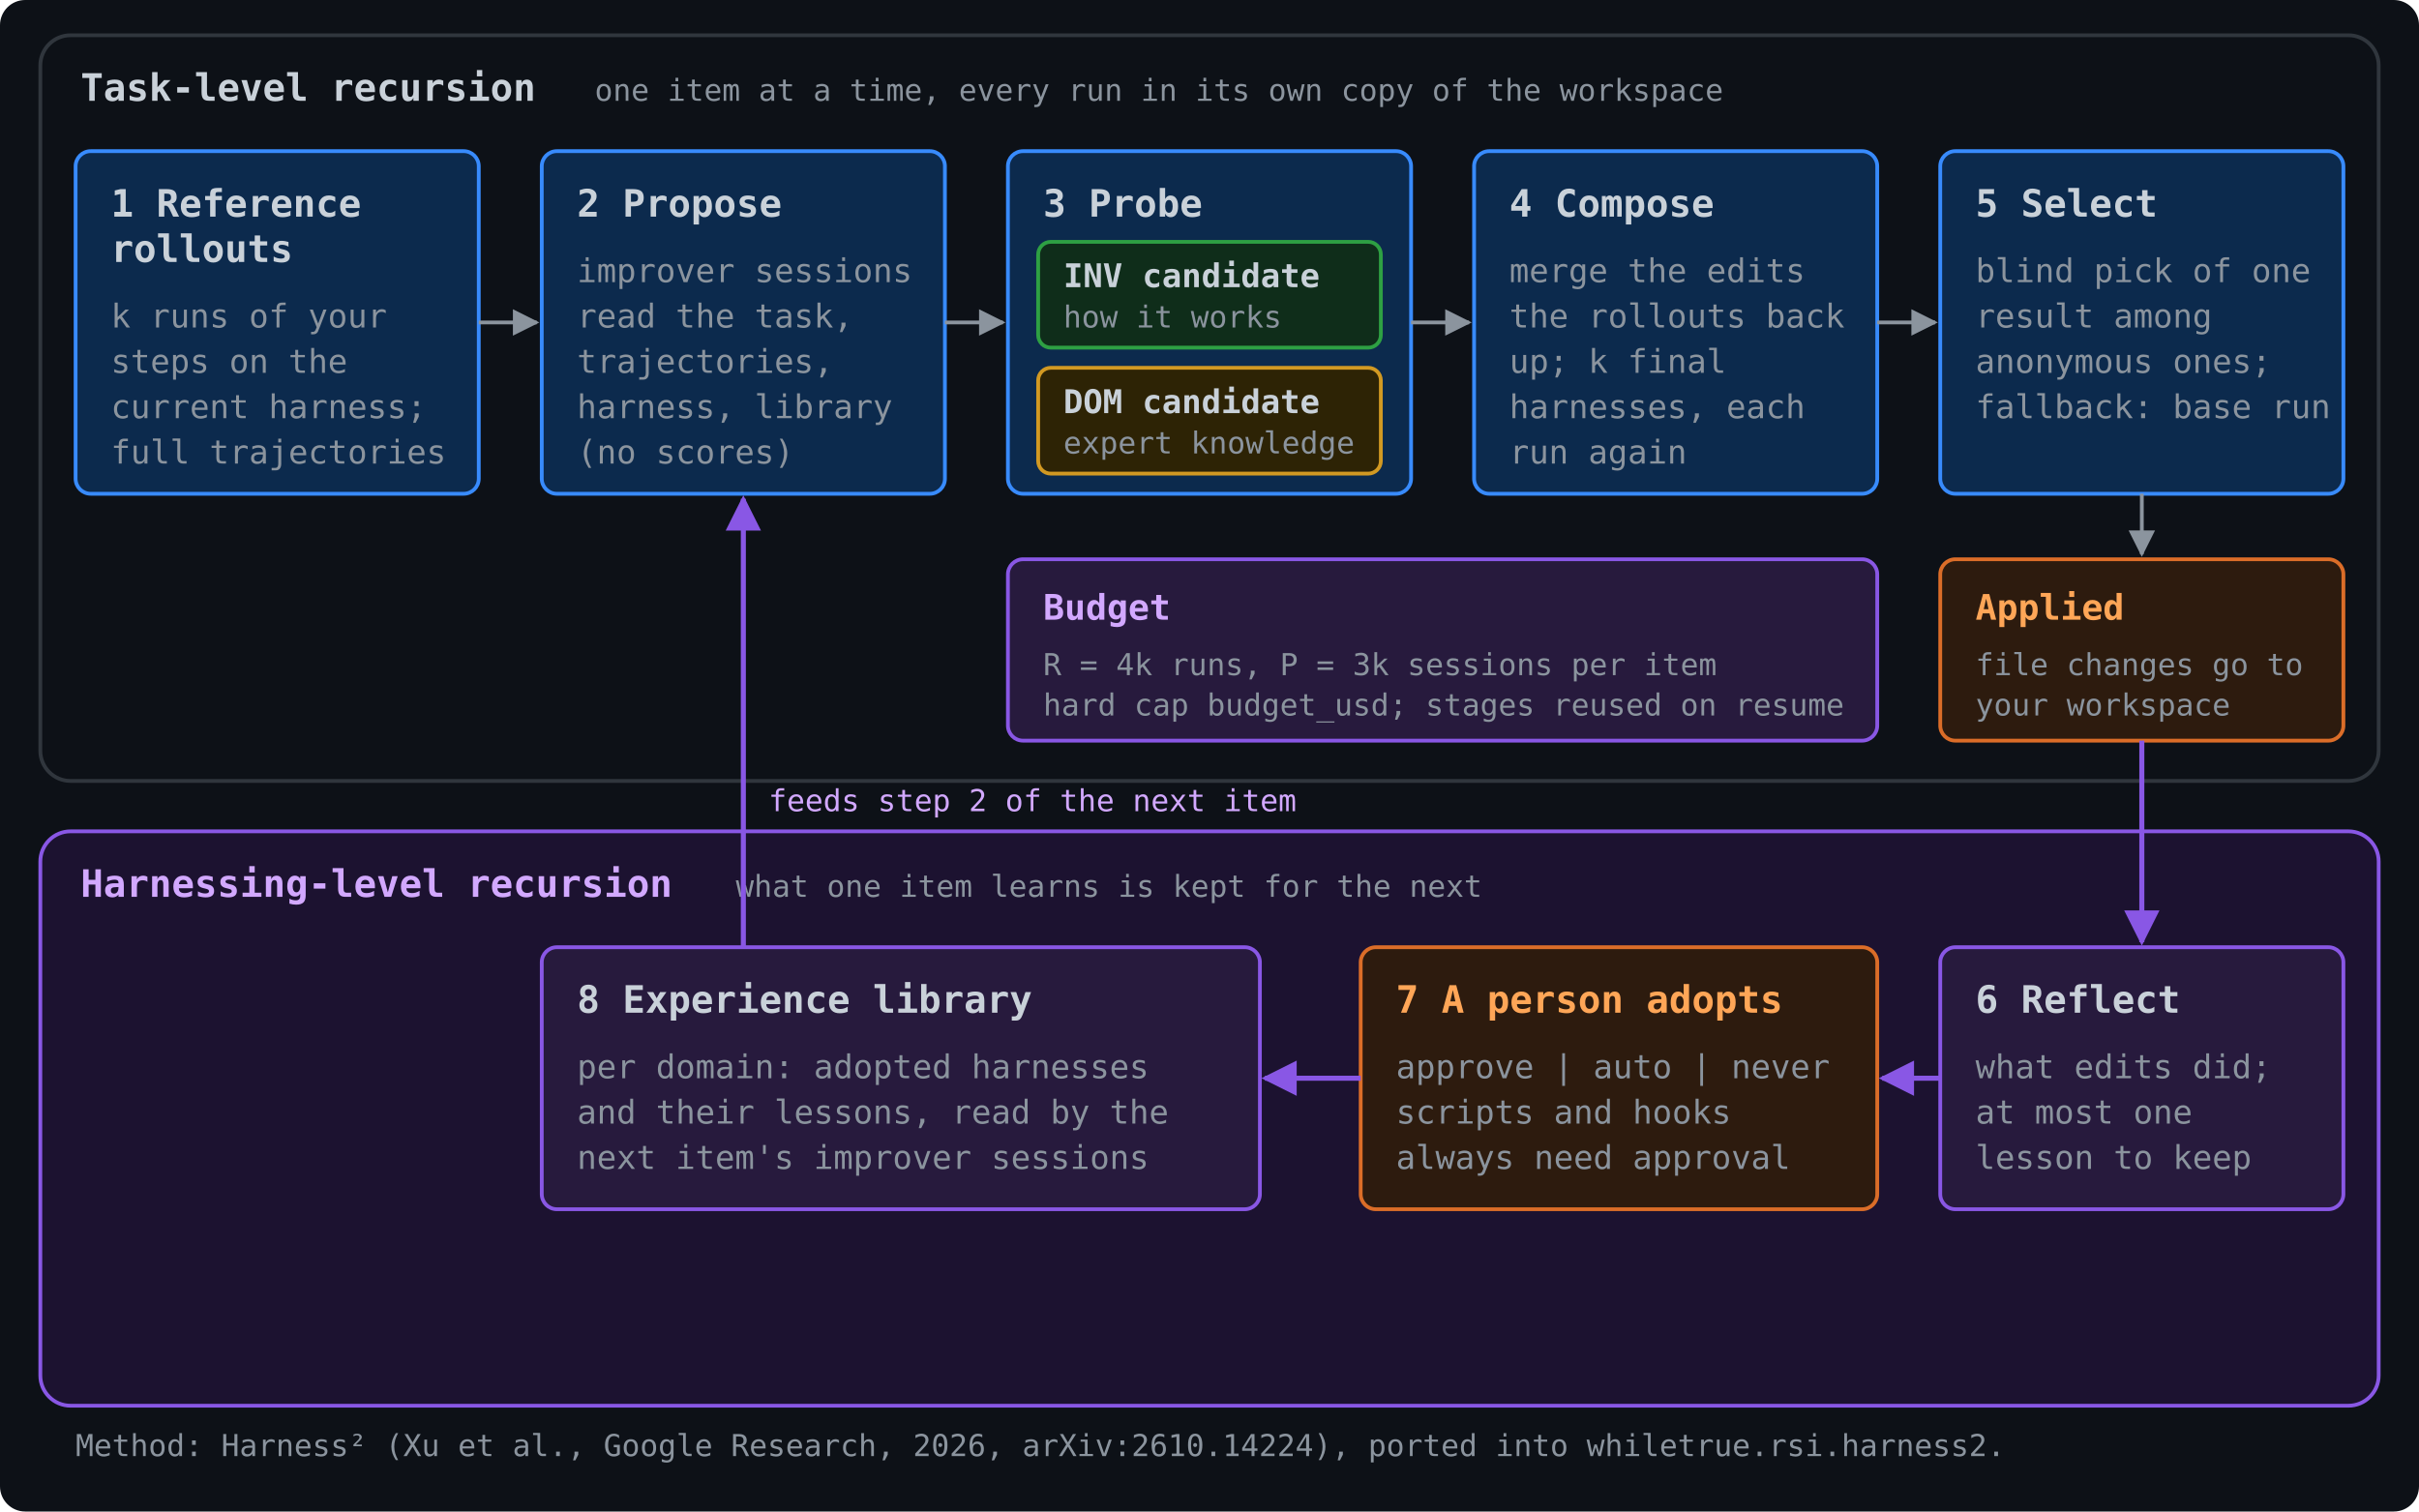
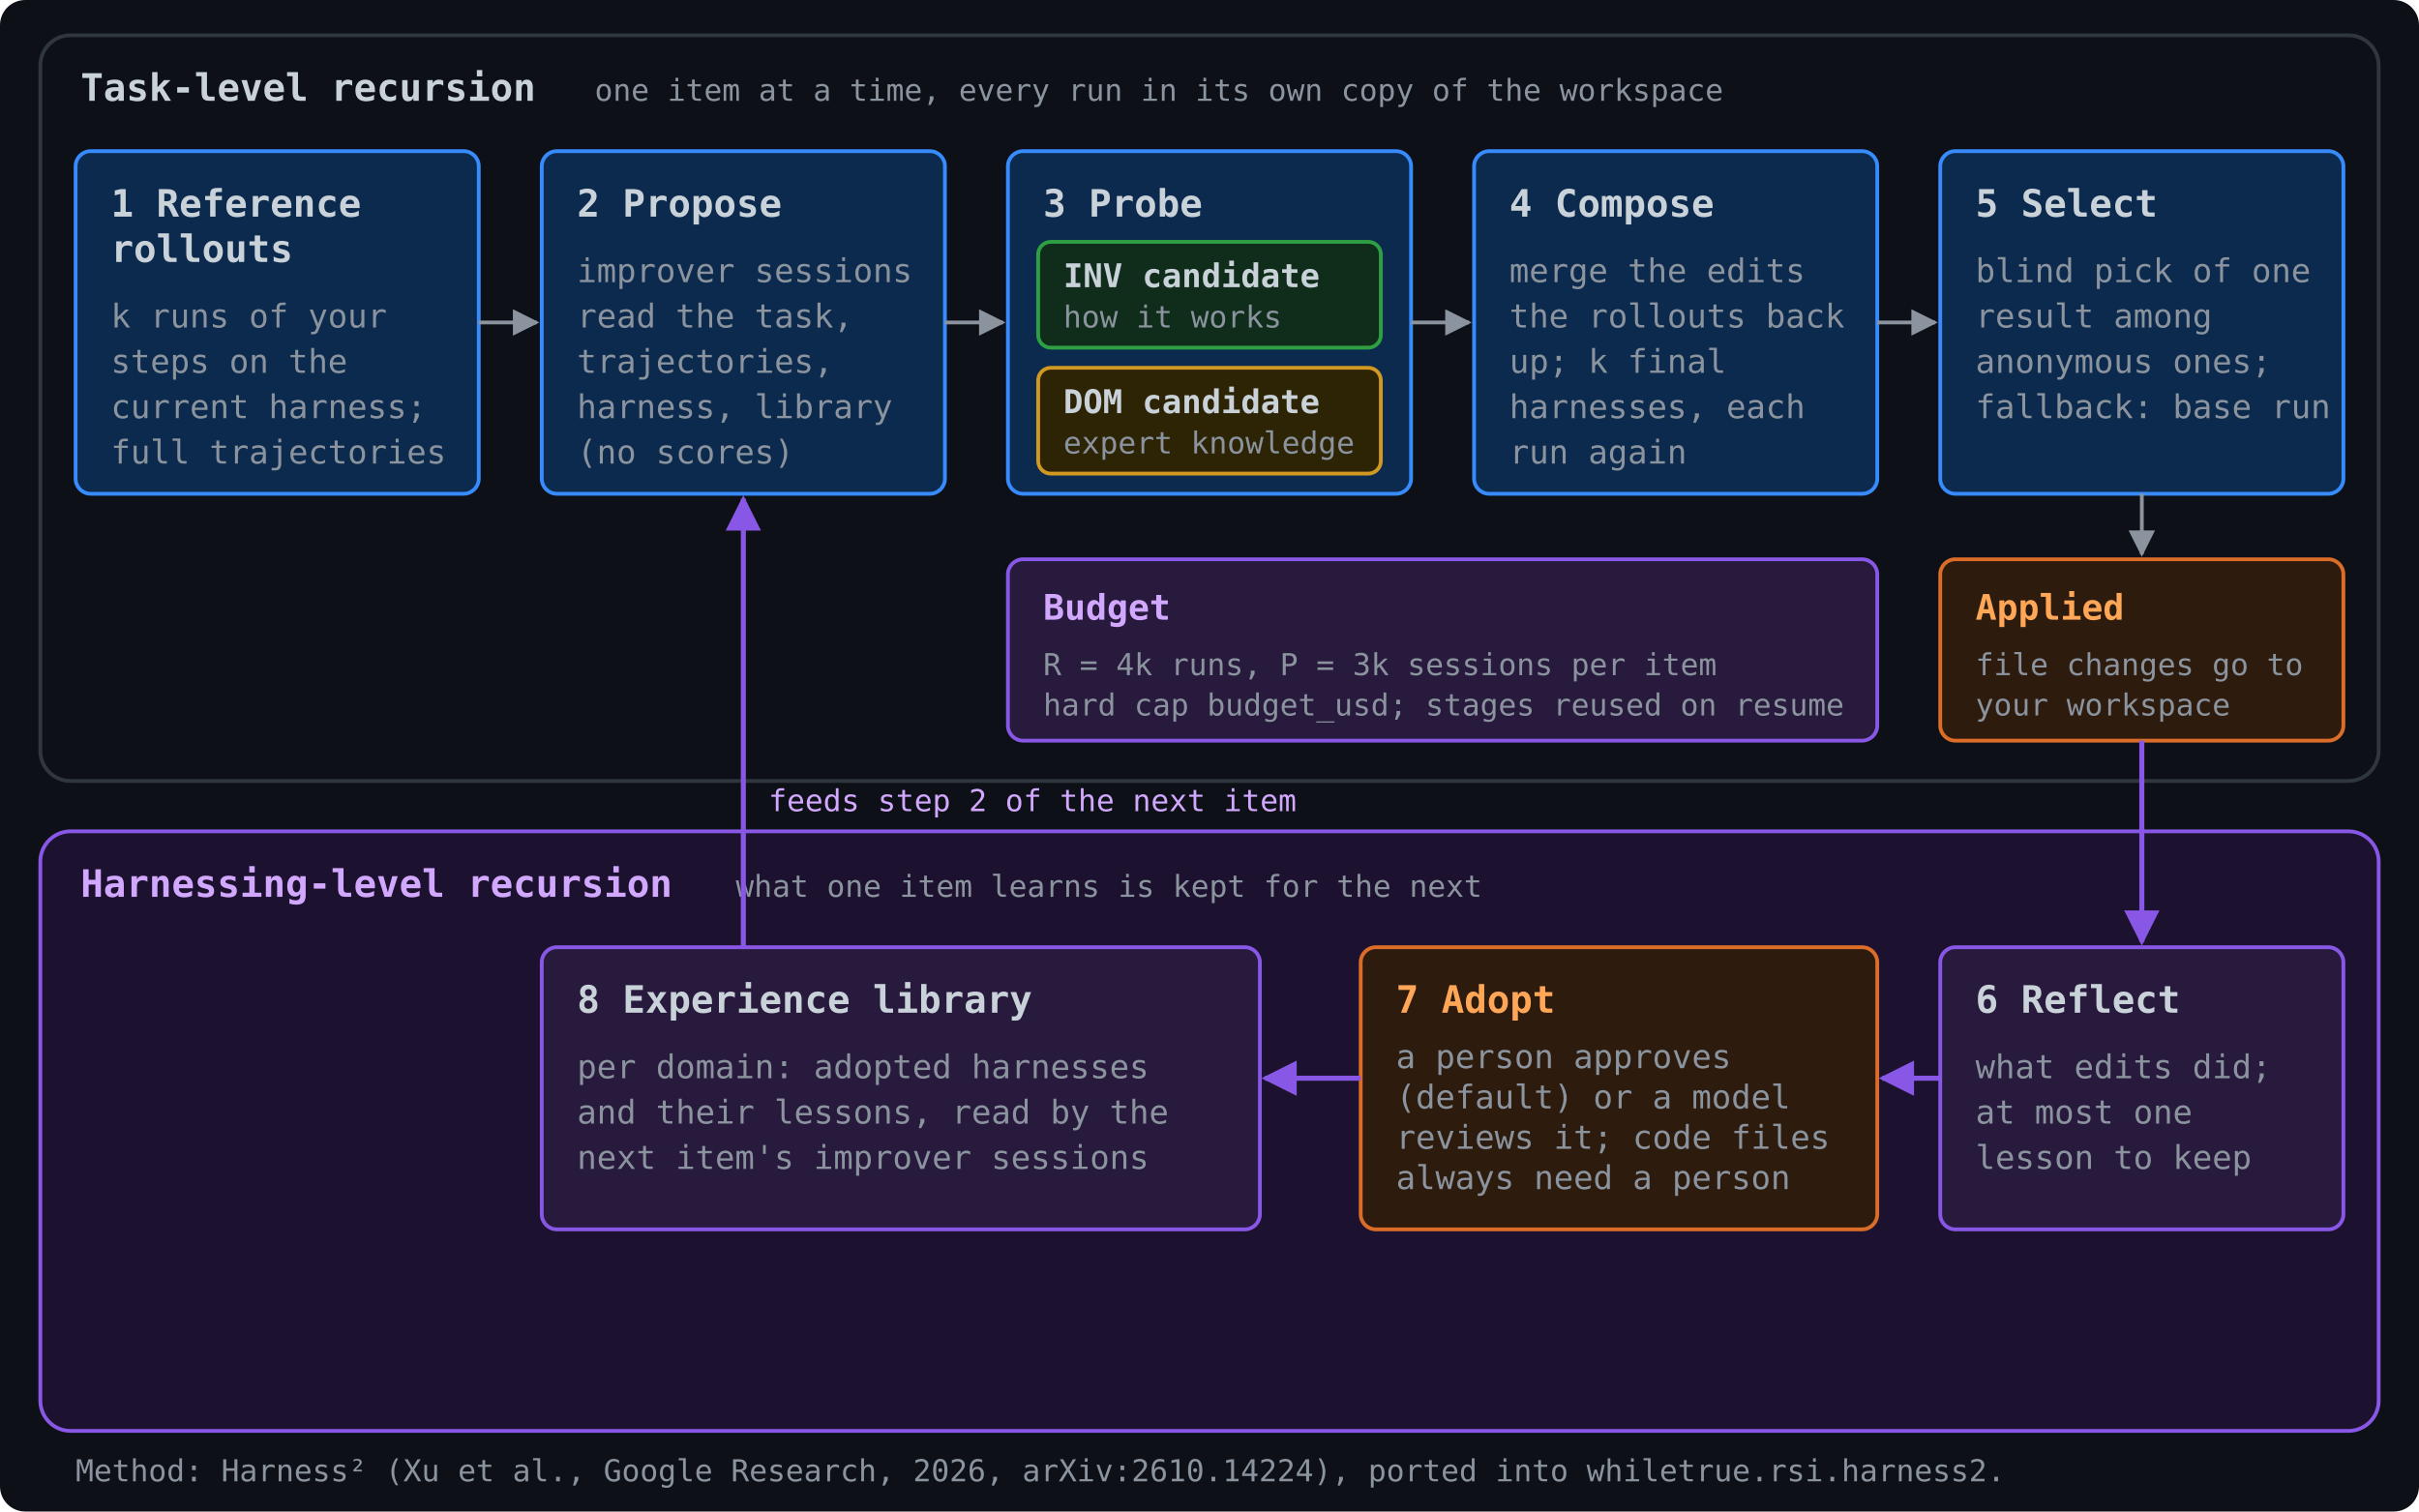
<svg xmlns="http://www.w3.org/2000/svg" viewBox="0 0 960 600" width="960" height="600" role="img" aria-label="rsi architecture: task-level recursion per item runs reference rollouts, proposes general and domain harness edits, probes them, composes final harnesses and selects one blind; harnessing-level recursion across items reflects, asks a person to approve adoption, and stores lessons in a per-domain library that feeds the next item">
  <style>
text{font:13px ui-monospace,SFMono-Regular,Menlo,Consolas,'DejaVu Sans Mono',monospace;fill:#c9d1d9}
.t{font-weight:700;font-size:15px}.d{fill:#8b949e}.p{fill:#d2a8ff}.hu{fill:#ffa657}.s{font-size:12px}
.a{fill:#0c2a4d;stroke:#388bfd;stroke-width:1.5}.h{fill:#2d1b0e;stroke:#db6d28;stroke-width:1.5}
.v{fill:#271a3d;stroke:#8957e5;stroke-width:1.5}.g{fill:#0f2d1a;stroke:#2ea043;stroke-width:1.5}
.y{fill:#2d2305;stroke:#d29922;stroke-width:1.5}.n{fill:#161b22;stroke:#30363d;stroke-width:1.5}
.l{stroke:#8b949e;stroke-width:1.5;fill:none;marker-end:url(#m)}
.lp{stroke:#8957e5;stroke-width:2;fill:none;marker-end:url(#mp)}
</style>
  <defs>
    <marker id="m" viewBox="0 0 10 10" refX="9" refY="5" markerWidth="7" markerHeight="7" orient="auto">
      <path d="M0 0L10 5L0 10z" fill="#8b949e" />
    </marker>
    <marker id="mp" viewBox="0 0 10 10" refX="9" refY="5" markerWidth="7" markerHeight="7" orient="auto">
      <path d="M0 0L10 5L0 10z" fill="#8957e5" />
    </marker>
  </defs>
  <rect width="960" height="600" rx="10" fill="#0d1117" />
  <rect x="16" y="14" width="928" height="296" rx="12" fill="#0d1117" stroke="#30363d" stroke-width="1.5" />
  <text class="t" x="32" y="40">Task-level recursion</text>
  <text class="d s" x="236" y="40">one item at a time, every run in its own copy of the workspace</text>
  <rect class="a" x="30" y="60" width="160" height="136" rx="6" />
  <text class="t" x="44" y="86">1 Reference</text>
  <text class="t" x="44" y="104">rollouts</text>
  <text class="d" x="44" y="130">k runs of your</text>
  <text class="d" x="44" y="148">steps on the</text>
  <text class="d" x="44" y="166">current harness;</text>
  <text class="d" x="44" y="184">full trajectories</text>
  <rect class="a" x="215" y="60" width="160" height="136" rx="6" />
  <text class="t" x="229" y="86">2 Propose</text>
  <text class="d" x="229" y="112">improver sessions</text>
  <text class="d" x="229" y="130">read the task,</text>
  <text class="d" x="229" y="148">trajectories,</text>
  <text class="d" x="229" y="166">harness, library</text>
  <text class="d" x="229" y="184">(no scores)</text>
  <rect class="a" x="400" y="60" width="160" height="136" rx="6" />
  <text class="t" x="414" y="86">3 Probe</text>
  <rect class="g" x="412" y="96" width="136" height="42" rx="5" />
  <text class="t s" x="422" y="114" style="font-size:13px">INV candidate</text>
  <text class="d s" x="422" y="130">how it works</text>
  <rect class="y" x="412" y="146" width="136" height="42" rx="5" />
  <text class="t s" x="422" y="164" style="font-size:13px">DOM candidate</text>
  <text class="d s" x="422" y="180">expert knowledge</text>
  <rect class="a" x="585" y="60" width="160" height="136" rx="6" />
  <text class="t" x="599" y="86">4 Compose</text>
  <text class="d" x="599" y="112">merge the edits</text>
  <text class="d" x="599" y="130">the rollouts back</text>
  <text class="d" x="599" y="148">up; k final</text>
  <text class="d" x="599" y="166">harnesses, each</text>
  <text class="d" x="599" y="184">run again</text>
  <rect class="a" x="770" y="60" width="160" height="136" rx="6" />
  <text class="t" x="784" y="86">5 Select</text>
  <text class="d" x="784" y="112">blind pick of one</text>
  <text class="d" x="784" y="130">result among</text>
  <text class="d" x="784" y="148">anonymous ones;</text>
  <text class="d" x="784" y="166">fallback: base run</text>
  <path class="l" d="M190 128H213" />
  <path class="l" d="M375 128H398" />
  <path class="l" d="M560 128H583" />
  <path class="l" d="M745 128H768" />
  <rect class="v" x="400" y="222" width="345" height="72" rx="6" />
  <text class="t p" x="414" y="246" style="font-size:14px">Budget</text>
  <text class="d s" x="414" y="268">R = 4k runs, P = 3k sessions per item</text>
  <text class="d s" x="414" y="284">hard cap budget_usd; stages reused on resume</text>
  <rect class="h" x="770" y="222" width="160" height="72" rx="6" />
  <text class="t hu" x="784" y="246" style="font-size:14px">Applied</text>
  <text class="d s" x="784" y="268">file changes go to</text>
  <text class="d s" x="784" y="284">your workspace</text>
  <path class="l" d="M850 196V220" />
-   <rect x="16" y="330" width="928" height="228" rx="12" fill="#1c1230" stroke="#8957e5" stroke-width="1.5" />
+   <rect x="16" y="330" width="928" height="238" rx="12" fill="#1c1230" stroke="#8957e5" stroke-width="1.5" />
  <text class="t p" x="32" y="356">Harnessing-level recursion</text>
  <text class="d s" x="292" y="356">what one item learns is kept for the next</text>
  <path class="lp" d="M850 294V374" />
-   <rect class="v" x="770" y="376" width="160" height="104" rx="6" />
+   <rect class="v" x="770" y="376" width="160" height="112" rx="6" />
  <text class="t" x="784" y="402">6 Reflect</text>
  <text class="d" x="784" y="428">what edits did;</text>
  <text class="d" x="784" y="446">at most one</text>
  <text class="d" x="784" y="464">lesson to keep</text>
-   <rect class="h" x="540" y="376" width="205" height="104" rx="6" />
-   <text class="t hu" x="554" y="402">7 A person adopts</text>
-   <text class="d" x="554" y="428">approve | auto | never</text>
-   <text class="d" x="554" y="446">scripts and hooks</text>
-   <text class="d" x="554" y="464">always need approval</text>
-   <rect class="v" x="215" y="376" width="285" height="104" rx="6" />
+   <rect class="h" x="540" y="376" width="205" height="112" rx="6" />
+   <text class="t hu" x="554" y="402">7 Adopt</text>
+   <text class="d" x="554" y="424">a person approves</text>
+   <text class="d" x="554" y="440">(default) or a model</text>
+   <text class="d" x="554" y="456">reviews it; code files</text>
+   <text class="d" x="554" y="472">always need a person</text>
+   <rect class="v" x="215" y="376" width="285" height="112" rx="6" />
  <text class="t" x="229" y="402">8 Experience library</text>
  <text class="d" x="229" y="428">per domain: adopted harnesses</text>
  <text class="d" x="229" y="446">and their lessons, read by the</text>
  <text class="d" x="229" y="464">next item's improver sessions</text>
  <path class="lp" d="M770 428H747" />
  <path class="lp" d="M540 428H502" />
  <path class="lp" d="M295 376V198" />
  <text class="d s" x="305" y="322" style="fill:#d2a8ff">feeds step 2 of the next item</text>
-   <text class="d s" x="30" y="578">Method: Harness² (Xu et al., Google Research, 2026, arXiv:2610.14224), ported into whiletrue.rsi.harness2.</text>
+   <text class="d s" x="30" y="588">Method: Harness² (Xu et al., Google Research, 2026, arXiv:2610.14224), ported into whiletrue.rsi.harness2.</text>
</svg>
